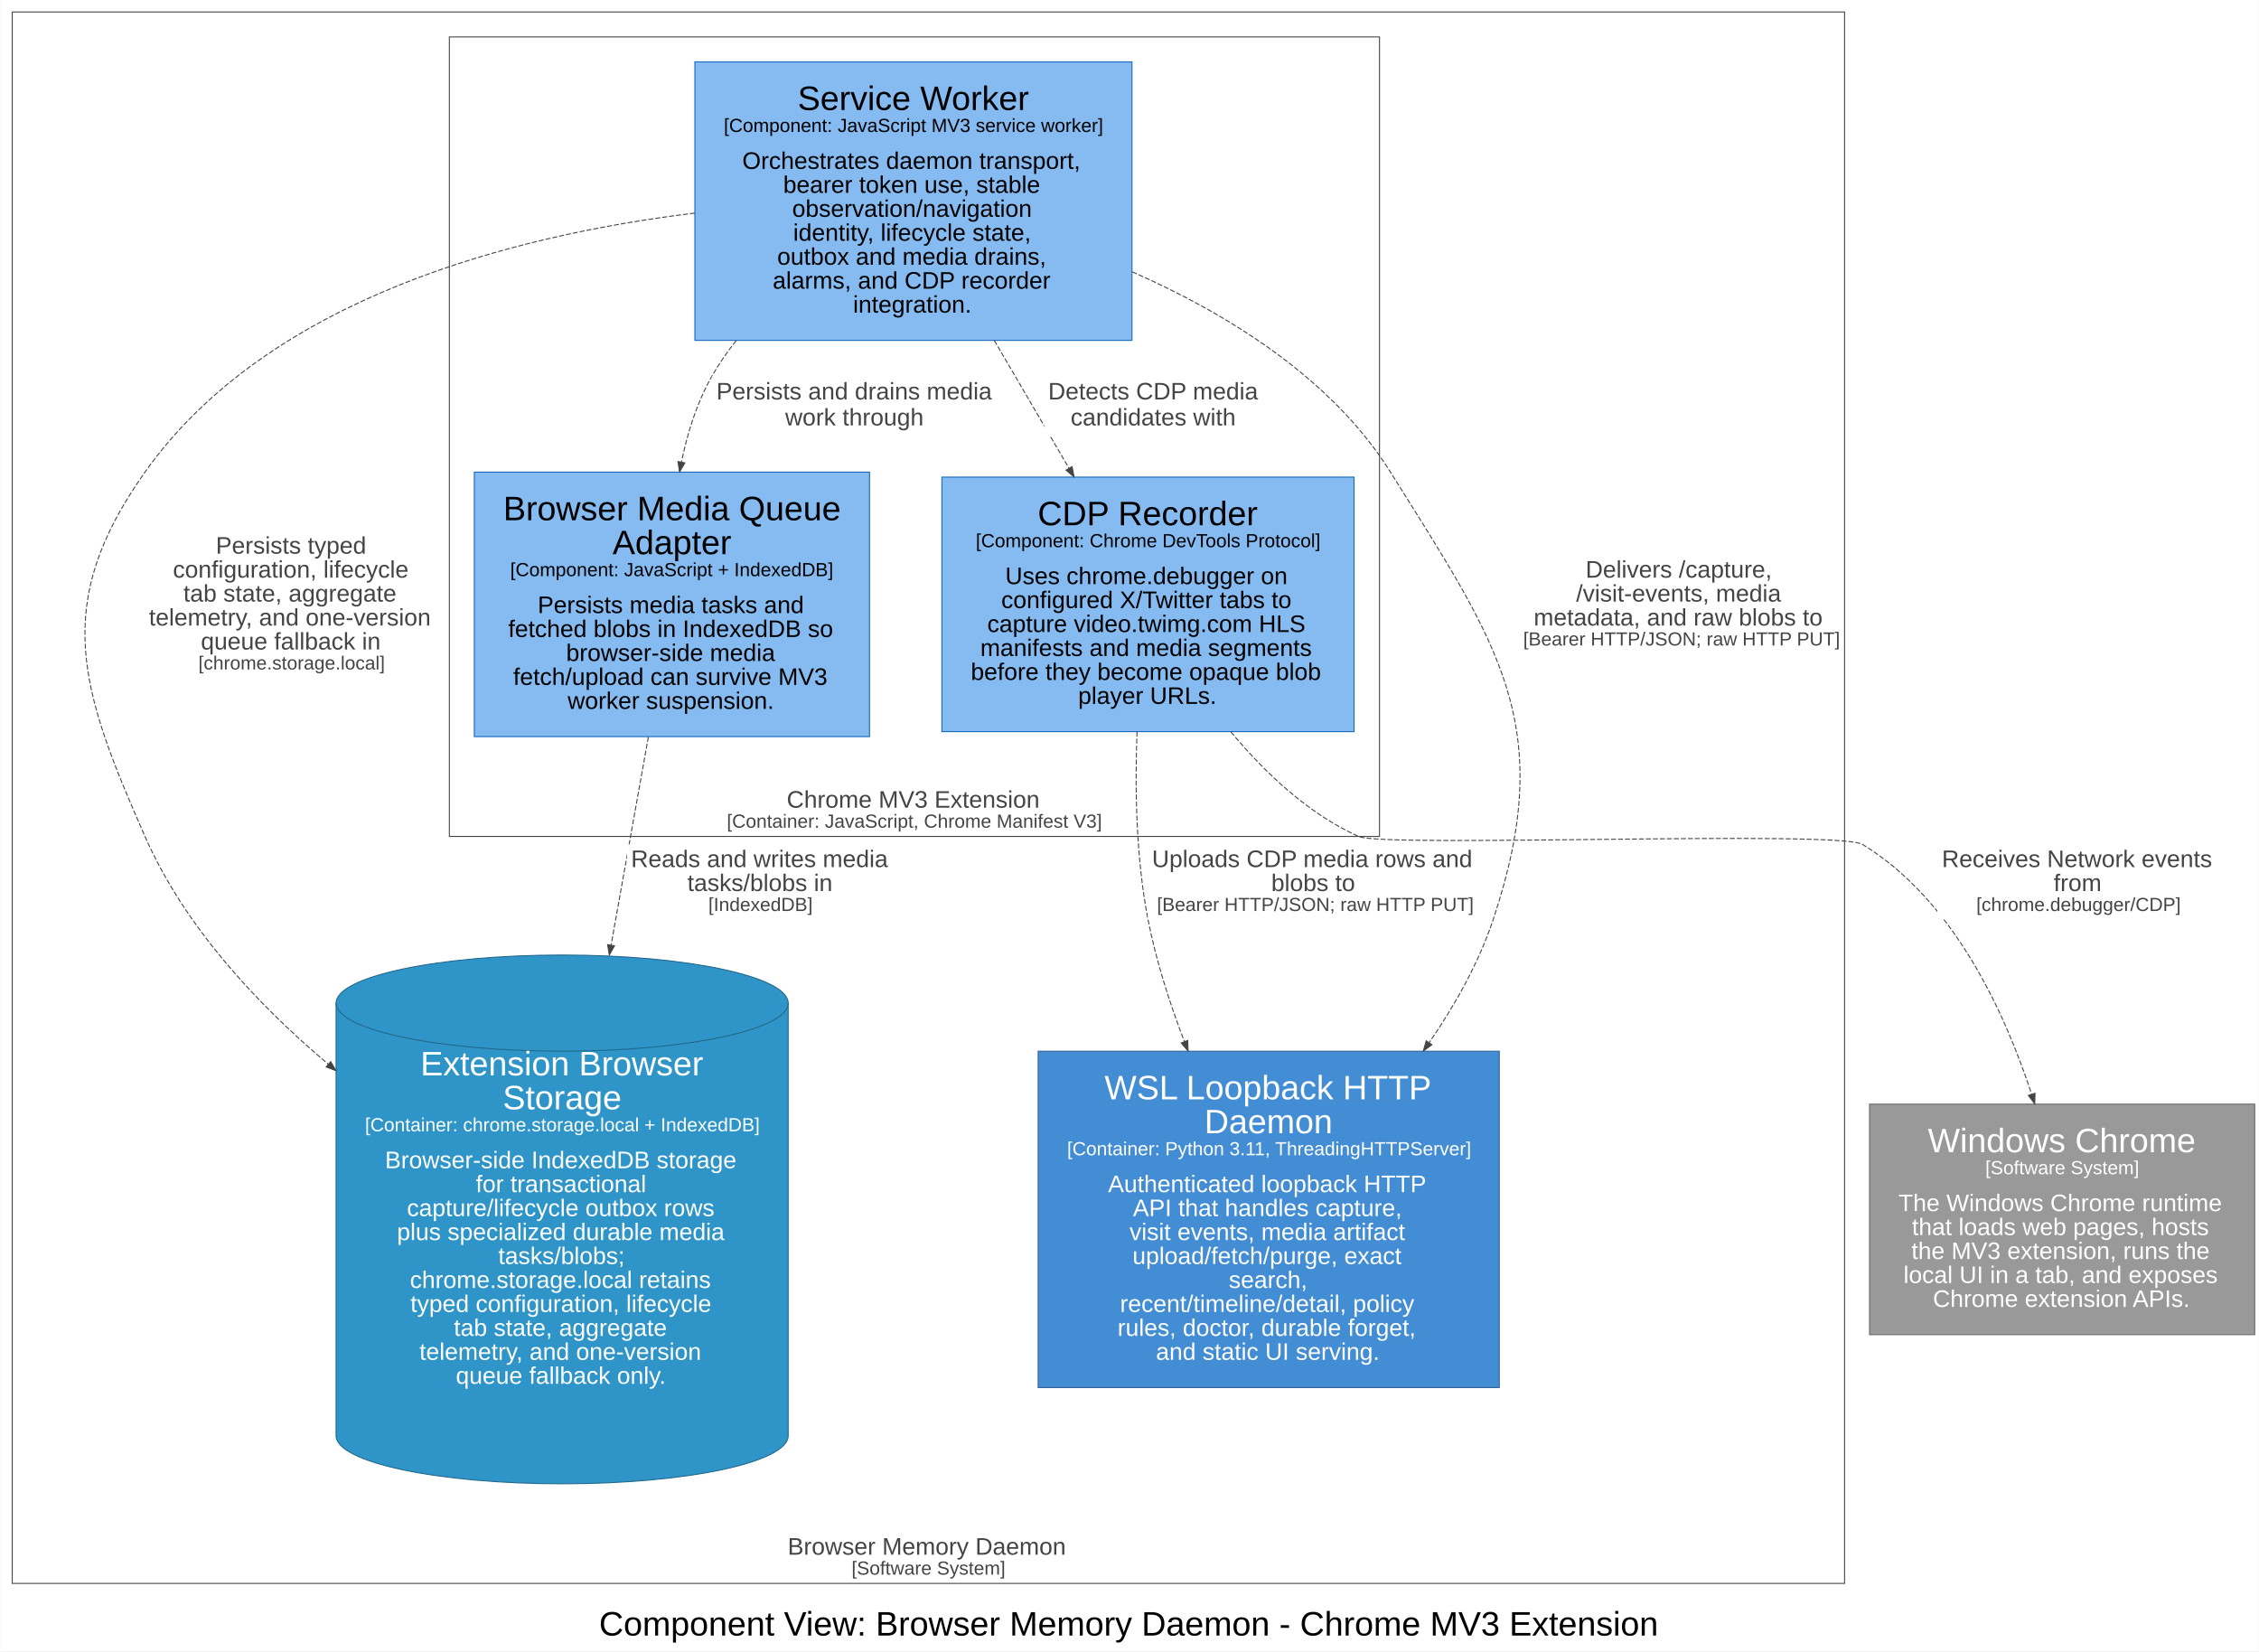
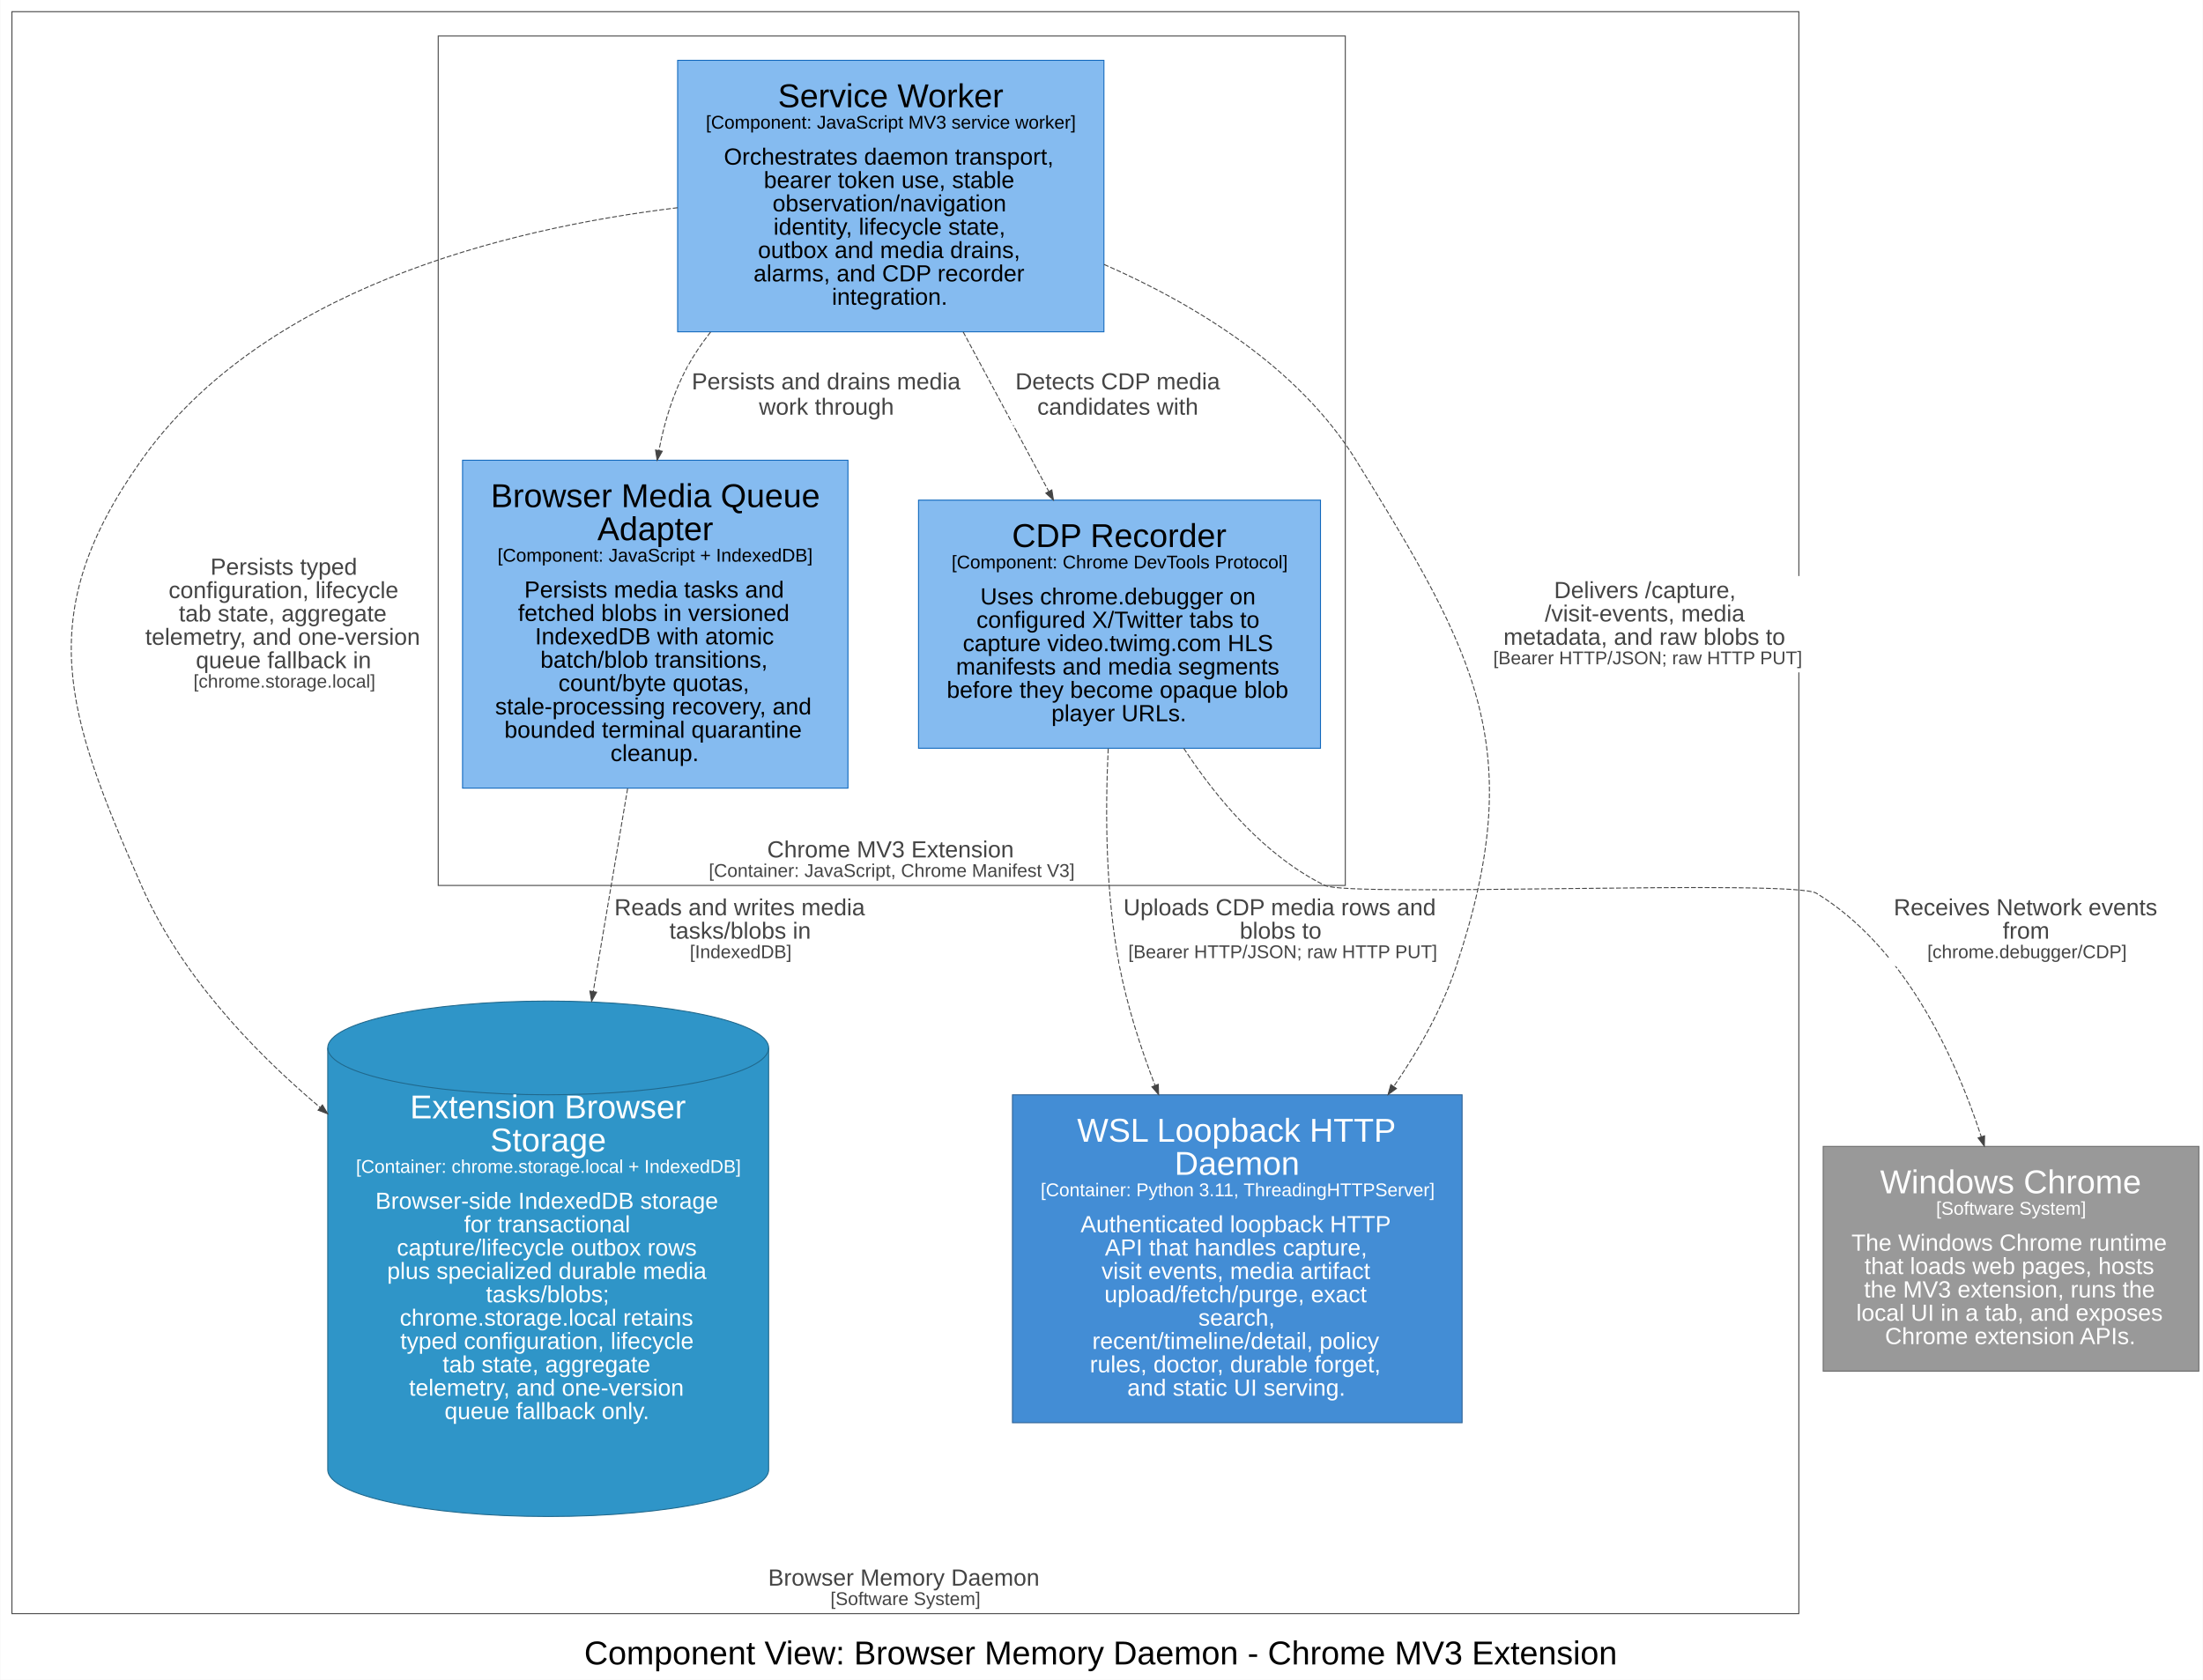
- <svg xmlns="http://www.w3.org/2000/svg" width="2263pt" height="1654pt" viewBox="0.00 0.00 2263.00 1654.38">
-   <g id="graph0" class="graph" transform="scale(1 1) rotate(0) translate(4 1650.38)">
-     <polygon fill="white" stroke="transparent" points="-4,4 -4,-1650.38 2259,-1650.38 2259,4 -4,4" />
+ <svg xmlns="http://www.w3.org/2000/svg" width="2263pt" height="1726pt" viewBox="0.00 0.00 2263.00 1726.38">
+   <g id="graph0" class="graph" transform="scale(1 1) rotate(0) translate(4 1722.38)">
+     <polygon fill="white" stroke="transparent" points="-4,4 -4,-1722.38 2259,-1722.38 2259,4 -4,4" />
    <text text-anchor="start" x="596" y="-11.8" font-family="Arial" font-size="34.00">Component View: Browser Memory Daemon - Chrome MV3 Extension</text>
    <g id="clust1" class="cluster">
-       <polygon fill="none" stroke="#444444" points="8,-64 8,-1638.38 1844,-1638.38 1844,-64 8,-64" />
+       <polygon fill="none" stroke="#444444" points="8,-64 8,-1710.38 1844,-1710.38 1844,-64 8,-64" />
      <text text-anchor="start" x="785" y="-92.8" font-family="Arial" font-size="24.00" fill="#444444">Browser Memory Daemon</text>
      <text text-anchor="start" x="849" y="-72.8" font-family="Arial" font-size="19.00" fill="#444444">[Software System]</text>
    </g>
    <g id="clust2" class="cluster">
-       <polygon fill="none" stroke="#444444" points="446,-812.38 446,-1613.38 1378,-1613.38 1378,-812.38 446,-812.38" />
+       <polygon fill="none" stroke="#444444" points="446,-812.38 446,-1685.38 1378,-1685.38 1378,-812.38 446,-812.38" />
      <text text-anchor="start" x="784" y="-841.17" font-family="Arial" font-size="24.00" fill="#444444">Chrome MV3 Extension</text>
      <text text-anchor="start" x="724" y="-821.17" font-family="Arial" font-size="19.00" fill="#444444">[Container: JavaScript, Chrome Manifest V3]</text>
    </g>
    <g id="2" class="node">
      <polygon fill="#999999" stroke="#6b6b6b" points="2255,-544.19 1869,-544.19 1869,-313.19 2255,-313.19 2255,-544.19" />
      <text text-anchor="start" x="1927.5" y="-495.99" font-family="Arial" font-size="34.00" fill="#ffffff">Windows Chrome</text>
      <text text-anchor="start" x="1985" y="-473.99" font-family="Arial" font-size="19.00" fill="#ffffff">[Software System]</text>
      <text text-anchor="start" x="1898" y="-436.99" font-family="Arial" font-size="24.00" fill="#ffffff">The Windows Chrome runtime</text>
      <text text-anchor="start" x="1911.5" y="-412.99" font-family="Arial" font-size="24.00" fill="#ffffff">that loads web pages, hosts</text>
      <text text-anchor="start" x="1911" y="-388.99" font-family="Arial" font-size="24.00" fill="#ffffff">the MV3 extension, runs the</text>
      <text text-anchor="start" x="1903" y="-364.99" font-family="Arial" font-size="24.00" fill="#ffffff">local UI in a tab, and exposes</text>
      <text text-anchor="start" x="1932.5" y="-340.99" font-family="Arial" font-size="24.00" fill="#ffffff">Chrome extension APIs.</text>
    </g>
    <g id="11" class="node">
-       <polygon fill="#85bbf0" stroke="#1168bd" points="867,-1177.38 471,-1177.38 471,-912.38 867,-912.38 867,-1177.38" />
-       <text text-anchor="start" x="500" y="-1129.17" font-family="Arial" font-size="34.00" fill="#000000">Browser Media Queue</text>
-       <text text-anchor="start" x="609.5" y="-1095.17" font-family="Arial" font-size="34.00" fill="#000000">Adapter</text>
-       <text text-anchor="start" x="507" y="-1073.17" font-family="Arial" font-size="19.00" fill="#000000">[Component: JavaScript + IndexedDB]</text>
-       <text text-anchor="start" x="534.5" y="-1036.17" font-family="Arial" font-size="24.00" fill="#000000">Persists media tasks and</text>
-       <text text-anchor="start" x="505" y="-1012.17" font-family="Arial" font-size="24.00" fill="#000000">fetched blobs in IndexedDB so</text>
-       <text text-anchor="start" x="563" y="-988.17" font-family="Arial" font-size="24.00" fill="#000000">browser-side media</text>
-       <text text-anchor="start" x="510" y="-964.17" font-family="Arial" font-size="24.00" fill="#000000">fetch/upload can survive MV3</text>
-       <text text-anchor="start" x="564.5" y="-940.17" font-family="Arial" font-size="24.00" fill="#000000">worker suspension.</text>
+       <polygon fill="#85bbf0" stroke="#1168bd" points="867,-1249.38 471,-1249.38 471,-912.38 867,-912.38 867,-1249.38" />
+       <text text-anchor="start" x="500" y="-1201.17" font-family="Arial" font-size="34.00" fill="#000000">Browser Media Queue</text>
+       <text text-anchor="start" x="609.5" y="-1167.17" font-family="Arial" font-size="34.00" fill="#000000">Adapter</text>
+       <text text-anchor="start" x="507" y="-1145.17" font-family="Arial" font-size="19.00" fill="#000000">[Component: JavaScript + IndexedDB]</text>
+       <text text-anchor="start" x="534.5" y="-1108.17" font-family="Arial" font-size="24.00" fill="#000000">Persists media tasks and</text>
+       <text text-anchor="start" x="528" y="-1084.17" font-family="Arial" font-size="24.00" fill="#000000">fetched blobs in versioned</text>
+       <text text-anchor="start" x="545.5" y="-1060.17" font-family="Arial" font-size="24.00" fill="#000000">IndexedDB with atomic</text>
+       <text text-anchor="start" x="551" y="-1036.17" font-family="Arial" font-size="24.00" fill="#000000">batch/blob transitions,</text>
+       <text text-anchor="start" x="569.5" y="-1012.17" font-family="Arial" font-size="24.00" fill="#000000">count/byte quotas,</text>
+       <text text-anchor="start" x="504.5" y="-988.17" font-family="Arial" font-size="24.00" fill="#000000">stale-processing recovery, and</text>
+       <text text-anchor="start" x="514" y="-964.17" font-family="Arial" font-size="24.00" fill="#000000">bounded terminal quarantine</text>
+       <text text-anchor="start" x="623" y="-940.17" font-family="Arial" font-size="24.00" fill="#000000">cleanup.</text>
    </g>
    <g id="14" class="node">
      <path fill="#2f95c8" stroke="#20688c" d="M785.5,-645.4C785.5,-671.98 683.98,-693.56 559,-693.56 434.02,-693.56 332.5,-671.98 332.5,-645.4 332.5,-645.4 332.5,-211.97 332.5,-211.97 332.5,-185.4 434.02,-163.81 559,-163.81 683.98,-163.81 785.5,-185.4 785.5,-211.97 785.5,-211.97 785.5,-645.4 785.5,-645.4" />
      <path fill="none" stroke="#20688c" d="M785.5,-645.4C785.5,-618.83 683.98,-597.24 559,-597.24 434.02,-597.24 332.5,-618.83 332.5,-645.4" />
      <text text-anchor="start" x="417" y="-572.99" font-family="Arial" font-size="34.00" fill="#ffffff">Extension Browser</text>
      <text text-anchor="start" x="499.5" y="-538.99" font-family="Arial" font-size="34.00" fill="#ffffff">Storage</text>
      <text text-anchor="start" x="361.5" y="-516.99" font-family="Arial" font-size="19.00" fill="#ffffff">[Container: chrome.storage.local + IndexedDB]</text>
      <text text-anchor="start" x="381.5" y="-479.99" font-family="Arial" font-size="24.00" fill="#ffffff">Browser-side IndexedDB storage</text>
      <text text-anchor="start" x="472.5" y="-455.99" font-family="Arial" font-size="24.00" fill="#ffffff">for transactional</text>
      <text text-anchor="start" x="403.5" y="-431.99" font-family="Arial" font-size="24.00" fill="#ffffff">capture/lifecycle outbox rows</text>
      <text text-anchor="start" x="393.5" y="-407.99" font-family="Arial" font-size="24.00" fill="#ffffff">plus specialized durable media</text>
      <text text-anchor="start" x="495" y="-383.99" font-family="Arial" font-size="24.00" fill="#ffffff">tasks/blobs;</text>
      <text text-anchor="start" x="406.5" y="-359.99" font-family="Arial" font-size="24.00" fill="#ffffff">chrome.storage.local retains</text>
      <text text-anchor="start" x="407" y="-335.99" font-family="Arial" font-size="24.00" fill="#ffffff">typed configuration, lifecycle</text>
      <text text-anchor="start" x="450.5" y="-311.99" font-family="Arial" font-size="24.00" fill="#ffffff">tab state, aggregate</text>
      <text text-anchor="start" x="416" y="-287.99" font-family="Arial" font-size="24.00" fill="#ffffff">telemetry, and one-version</text>
      <text text-anchor="start" x="452.5" y="-263.99" font-family="Arial" font-size="24.00" fill="#ffffff">queue fallback only.</text>
    </g>
    <g id="82" class="edge">
-       <path fill="none" stroke="#444444" stroke-dasharray="5,2" d="M645.4,-912.12C634.47,-851.1 621.06,-776.2 608.09,-703.77" />
-       <polygon fill="#444444" stroke="#444444" points="611.47,-702.79 606.26,-693.57 604.58,-704.03 611.47,-702.79" />
-       <polygon fill="white" stroke="transparent" points="624,-729.38 624,-804.38 892,-804.38 892,-729.38 624,-729.38" />
-       <text text-anchor="start" x="628" y="-781.67" font-family="Arial" font-size="24.00" fill="#444444">Reads and writes media</text>
-       <text text-anchor="start" x="684.5" y="-757.67" font-family="Arial" font-size="24.00" fill="#444444">tasks/blobs in</text>
-       <text text-anchor="start" x="705.5" y="-737.67" font-family="Arial" font-size="19.00" fill="#444444">[IndexedDB]</text>
+       <path fill="none" stroke="#444444" stroke-dasharray="5,2" d="M640.6,-912.01C629.84,-848.41 617.29,-774.22 605.3,-703.38" />
+       <polygon fill="#444444" stroke="#444444" points="608.74,-702.68 603.62,-693.4 601.83,-703.85 608.74,-702.68" />
+       <polygon fill="white" stroke="transparent" points="623,-729.38 623,-804.38 891,-804.38 891,-729.38 623,-729.38" />
+       <text text-anchor="start" x="627" y="-781.67" font-family="Arial" font-size="24.00" fill="#444444">Reads and writes media</text>
+       <text text-anchor="start" x="683.5" y="-757.67" font-family="Arial" font-size="24.00" fill="#444444">tasks/blobs in</text>
+       <text text-anchor="start" x="704.5" y="-737.67" font-family="Arial" font-size="19.00" fill="#444444">[IndexedDB]</text>
    </g>
    <g id="12" class="node">
-       <polygon fill="#85bbf0" stroke="#1168bd" points="1352.5,-1172.38 939.5,-1172.38 939.5,-917.38 1352.5,-917.38 1352.5,-1172.38" />
-       <text text-anchor="start" x="1035.5" y="-1124.17" font-family="Arial" font-size="34.00" fill="#000000">CDP Recorder</text>
-       <text text-anchor="start" x="973.5" y="-1102.17" font-family="Arial" font-size="19.00" fill="#000000">[Component: Chrome DevTools Protocol]</text>
-       <text text-anchor="start" x="1003" y="-1065.17" font-family="Arial" font-size="24.00" fill="#000000">Uses chrome.debugger on</text>
-       <text text-anchor="start" x="999" y="-1041.17" font-family="Arial" font-size="24.00" fill="#000000">configured X/Twitter tabs to</text>
-       <text text-anchor="start" x="985" y="-1017.17" font-family="Arial" font-size="24.00" fill="#000000">capture video.twimg.com HLS</text>
-       <text text-anchor="start" x="978" y="-993.17" font-family="Arial" font-size="24.00" fill="#000000">manifests and media segments</text>
-       <text text-anchor="start" x="968.5" y="-969.17" font-family="Arial" font-size="24.00" fill="#000000">before they become opaque blob</text>
-       <text text-anchor="start" x="1076" y="-945.17" font-family="Arial" font-size="24.00" fill="#000000">player URLs.</text>
+       <polygon fill="#85bbf0" stroke="#1168bd" points="1352.5,-1208.38 939.5,-1208.38 939.5,-953.38 1352.5,-953.38 1352.5,-1208.38" />
+       <text text-anchor="start" x="1035.5" y="-1160.17" font-family="Arial" font-size="34.00" fill="#000000">CDP Recorder</text>
+       <text text-anchor="start" x="973.5" y="-1138.17" font-family="Arial" font-size="19.00" fill="#000000">[Component: Chrome DevTools Protocol]</text>
+       <text text-anchor="start" x="1003" y="-1101.17" font-family="Arial" font-size="24.00" fill="#000000">Uses chrome.debugger on</text>
+       <text text-anchor="start" x="999" y="-1077.17" font-family="Arial" font-size="24.00" fill="#000000">configured X/Twitter tabs to</text>
+       <text text-anchor="start" x="985" y="-1053.17" font-family="Arial" font-size="24.00" fill="#000000">capture video.twimg.com HLS</text>
+       <text text-anchor="start" x="978" y="-1029.17" font-family="Arial" font-size="24.00" fill="#000000">manifests and media segments</text>
+       <text text-anchor="start" x="968.5" y="-1005.17" font-family="Arial" font-size="24.00" fill="#000000">before they become opaque blob</text>
+       <text text-anchor="start" x="1076" y="-981.17" font-family="Arial" font-size="24.00" fill="#000000">player URLs.</text>
    </g>
    <g id="85" class="edge">
-       <path fill="none" stroke="#444444" stroke-dasharray="5,2" d="M1229.07,-917.19C1263.32,-875.96 1306.81,-835.02 1357,-812.38 1382.58,-800.84 1838.05,-819 1862,-804.38 1951.32,-749.84 2003.07,-640.6 2031.46,-554.09" />
+       <path fill="none" stroke="#444444" stroke-dasharray="5,2" d="M1212.03,-953.27C1247.26,-899.58 1296.03,-842.54 1357,-812.38 1382.15,-799.93 1838.05,-819 1862,-804.38 1951.32,-749.84 2003.07,-640.6 2031.46,-554.09" />
      <polygon fill="#444444" stroke="#444444" points="2034.83,-555.05 2034.56,-544.46 2028.17,-552.91 2034.83,-555.05" />
      <polygon fill="white" stroke="transparent" points="1937,-729.38 1937,-804.38 2218,-804.38 2218,-729.38 1937,-729.38" />
      <text text-anchor="start" x="1941.5" y="-781.67" font-family="Arial" font-size="24.00" fill="#444444">Receives Network events</text>
      <text text-anchor="start" x="2053.5" y="-757.67" font-family="Arial" font-size="24.00" fill="#444444">from</text>
      <text text-anchor="start" x="1976" y="-737.67" font-family="Arial" font-size="19.00" fill="#444444">[chrome.debugger/CDP]</text>
    </g>
    <g id="15" class="node">
      <polygon fill="#438dd5" stroke="#2e6295" points="1498,-597.19 1036,-597.19 1036,-260.19 1498,-260.19 1498,-597.19" />
      <text text-anchor="start" x="1102.5" y="-548.99" font-family="Arial" font-size="34.00" fill="#ffffff">WSL Loopback HTTP</text>
      <text text-anchor="start" x="1202.5" y="-514.99" font-family="Arial" font-size="34.00" fill="#ffffff">Daemon</text>
      <text text-anchor="start" x="1065" y="-492.99" font-family="Arial" font-size="19.00" fill="#ffffff">[Container: Python 3.11, ThreadingHTTPServer]</text>
      <text text-anchor="start" x="1106" y="-455.99" font-family="Arial" font-size="24.00" fill="#ffffff">Authenticated loopback HTTP</text>
      <text text-anchor="start" x="1131" y="-431.99" font-family="Arial" font-size="24.00" fill="#ffffff">API that handles capture,</text>
      <text text-anchor="start" x="1127.5" y="-407.99" font-family="Arial" font-size="24.00" fill="#ffffff">visit events, media artifact</text>
      <text text-anchor="start" x="1130.5" y="-383.99" font-family="Arial" font-size="24.00" fill="#ffffff">upload/fetch/purge, exact</text>
      <text text-anchor="start" x="1227" y="-359.99" font-family="Arial" font-size="24.00" fill="#ffffff">search,</text>
      <text text-anchor="start" x="1118" y="-335.99" font-family="Arial" font-size="24.00" fill="#ffffff">recent/timeline/detail, policy</text>
      <text text-anchor="start" x="1115.5" y="-311.99" font-family="Arial" font-size="24.00" fill="#ffffff">rules, doctor, durable forget,</text>
      <text text-anchor="start" x="1154" y="-287.99" font-family="Arial" font-size="24.00" fill="#ffffff">and static UI serving.</text>
    </g>
    <g id="86" class="edge">
-       <path fill="none" stroke="#444444" stroke-dasharray="5,2" d="M1135.04,-917.33C1132.83,-859.53 1134.13,-790.48 1146,-729.38 1153.92,-688.58 1167.39,-646.31 1182.53,-606.83" />
+       <path fill="none" stroke="#444444" stroke-dasharray="5,2" d="M1134.4,-953.03C1131.17,-885.95 1131.79,-802.55 1146,-729.38 1153.92,-688.58 1167.39,-646.31 1182.53,-606.83" />
      <polygon fill="#444444" stroke="#444444" points="1185.84,-607.97 1186.2,-597.39 1179.31,-605.44 1185.84,-607.97" />
      <polygon fill="white" stroke="transparent" points="1146,-729.38 1146,-804.38 1478,-804.38 1478,-729.38 1146,-729.38" />
      <text text-anchor="start" x="1150" y="-781.67" font-family="Arial" font-size="24.00" fill="#444444">Uploads CDP media rows and</text>
      <text text-anchor="start" x="1269.5" y="-757.67" font-family="Arial" font-size="24.00" fill="#444444">blobs to</text>
      <text text-anchor="start" x="1155" y="-737.67" font-family="Arial" font-size="19.00" fill="#444444">[Bearer HTTP/JSON; raw HTTP PUT]</text>
    </g>
    <g id="9" class="node">
-       <polygon fill="#85bbf0" stroke="#1168bd" points="1130,-1588.38 692,-1588.38 692,-1309.38 1130,-1309.38 1130,-1588.38" />
-       <text text-anchor="start" x="795" y="-1540.17" font-family="Arial" font-size="34.00" fill="#000000">Service Worker</text>
-       <text text-anchor="start" x="721" y="-1518.17" font-family="Arial" font-size="19.00" fill="#000000">[Component: JavaScript MV3 service worker]</text>
-       <text text-anchor="start" x="739.5" y="-1481.17" font-family="Arial" font-size="24.00" fill="#000000">Orchestrates daemon transport,</text>
-       <text text-anchor="start" x="780.5" y="-1457.17" font-family="Arial" font-size="24.00" fill="#000000">bearer token use, stable</text>
-       <text text-anchor="start" x="789.5" y="-1433.17" font-family="Arial" font-size="24.00" fill="#000000">observation/navigation</text>
-       <text text-anchor="start" x="790.5" y="-1409.17" font-family="Arial" font-size="24.00" fill="#000000">identity, lifecycle state,</text>
-       <text text-anchor="start" x="774.5" y="-1385.17" font-family="Arial" font-size="24.00" fill="#000000">outbox and media drains,</text>
-       <text text-anchor="start" x="770" y="-1361.17" font-family="Arial" font-size="24.00" fill="#000000">alarms, and CDP recorder</text>
-       <text text-anchor="start" x="850.5" y="-1337.17" font-family="Arial" font-size="24.00" fill="#000000">integration.</text>
+       <polygon fill="#85bbf0" stroke="#1168bd" points="1130,-1660.38 692,-1660.38 692,-1381.38 1130,-1381.38 1130,-1660.38" />
+       <text text-anchor="start" x="795" y="-1612.17" font-family="Arial" font-size="34.00" fill="#000000">Service Worker</text>
+       <text text-anchor="start" x="721" y="-1590.17" font-family="Arial" font-size="19.00" fill="#000000">[Component: JavaScript MV3 service worker]</text>
+       <text text-anchor="start" x="739.5" y="-1553.17" font-family="Arial" font-size="24.00" fill="#000000">Orchestrates daemon transport,</text>
+       <text text-anchor="start" x="780.5" y="-1529.17" font-family="Arial" font-size="24.00" fill="#000000">bearer token use, stable</text>
+       <text text-anchor="start" x="789.5" y="-1505.17" font-family="Arial" font-size="24.00" fill="#000000">observation/navigation</text>
+       <text text-anchor="start" x="790.5" y="-1481.17" font-family="Arial" font-size="24.00" fill="#000000">identity, lifecycle state,</text>
+       <text text-anchor="start" x="774.5" y="-1457.17" font-family="Arial" font-size="24.00" fill="#000000">outbox and media drains,</text>
+       <text text-anchor="start" x="770" y="-1433.17" font-family="Arial" font-size="24.00" fill="#000000">alarms, and CDP recorder</text>
+       <text text-anchor="start" x="850.5" y="-1409.17" font-family="Arial" font-size="24.00" fill="#000000">integration.</text>
    </g>
    <g id="81" class="edge">
-       <path fill="none" stroke="#444444" stroke-dasharray="5,2" d="M733.38,-1309.11C724.29,-1297.7 716.03,-1285.77 709,-1273.38 694.24,-1247.37 684.69,-1217.21 678.56,-1187.52" />
-       <polygon fill="#444444" stroke="#444444" points="681.95,-1186.63 676.61,-1177.48 675.08,-1187.96 681.95,-1186.63" />
-       <polygon fill="white" stroke="transparent" points="709,-1213.38 709,-1273.38 996,-1273.38 996,-1213.38 709,-1213.38" />
-       <text text-anchor="start" x="713.5" y="-1250.17" font-family="Arial" font-size="24.00" fill="#444444">Persists and drains media</text>
-       <text text-anchor="start" x="782.5" y="-1224.17" font-family="Arial" font-size="24.00" fill="#444444">work through</text>
+       <path fill="none" stroke="#444444" stroke-dasharray="5,2" d="M725.83,-1381.1C716.87,-1369.75 708.8,-1357.82 702,-1345.38 687.71,-1319.2 678.53,-1289.43 672.79,-1259.55" />
+       <polygon fill="#444444" stroke="#444444" points="676.19,-1258.64 670.98,-1249.42 669.3,-1259.88 676.19,-1258.64" />
+       <polygon fill="white" stroke="transparent" points="702,-1285.38 702,-1345.38 989,-1345.38 989,-1285.38 702,-1285.38" />
+       <text text-anchor="start" x="706.5" y="-1322.17" font-family="Arial" font-size="24.00" fill="#444444">Persists and drains media</text>
+       <text text-anchor="start" x="775.5" y="-1296.17" font-family="Arial" font-size="24.00" fill="#444444">work through</text>
    </g>
    <g id="83" class="edge">
-       <path fill="none" stroke="#444444" stroke-dasharray="5,2" d="M992.04,-1309.25C1016.26,-1267.81 1042.78,-1222.45 1066.88,-1181.22" />
-       <polygon fill="#444444" stroke="#444444" points="1069.96,-1182.89 1071.98,-1172.49 1063.91,-1179.36 1069.96,-1182.89" />
-       <polygon fill="white" stroke="transparent" points="1042,-1213.38 1042,-1273.38 1262,-1273.38 1262,-1213.38 1042,-1213.38" />
-       <text text-anchor="start" x="1046" y="-1250.17" font-family="Arial" font-size="24.00" fill="#444444">Detects CDP media</text>
-       <text text-anchor="start" x="1068.5" y="-1224.17" font-family="Arial" font-size="24.00" fill="#444444">candidates with</text>
+       <path fill="none" stroke="#444444" stroke-dasharray="5,2" d="M985.36,-1381.29C1013.45,-1328.93 1045.36,-1269.45 1073.3,-1217.38" />
+       <polygon fill="#444444" stroke="#444444" points="1076.46,-1218.88 1078.11,-1208.42 1070.3,-1215.57 1076.46,-1218.88" />
+       <polygon fill="white" stroke="transparent" points="1035,-1285.38 1035,-1345.38 1255,-1345.38 1255,-1285.38 1035,-1285.38" />
+       <text text-anchor="start" x="1039" y="-1322.17" font-family="Arial" font-size="24.00" fill="#444444">Detects CDP media</text>
+       <text text-anchor="start" x="1061.5" y="-1296.17" font-family="Arial" font-size="24.00" fill="#444444">candidates with</text>
    </g>
    <g id="79" class="edge">
-       <path fill="none" stroke="#444444" stroke-dasharray="5,2" d="M691.98,-1436.9C511.18,-1414.89 264.9,-1352.23 141,-1177.38 47.21,-1045.02 75.63,-960.84 141,-812.38 180.26,-723.21 251.68,-645.77 324.51,-584.32" />
+       <path fill="none" stroke="#444444" stroke-dasharray="5,2" d="M691.98,-1508.9C511.18,-1486.89 264.9,-1424.23 141,-1249.38 28.71,-1090.91 62.74,-990.13 141,-812.38 180.26,-723.21 251.68,-645.77 324.51,-584.32" />
      <polygon fill="#444444" stroke="#444444" points="327.05,-586.77 332.48,-577.67 322.56,-581.4 327.05,-586.77" />
-       <polygon fill="white" stroke="transparent" points="141,-971.38 141,-1118.38 435,-1118.38 435,-971.38 141,-971.38" />
-       <text text-anchor="start" x="212" y="-1095.67" font-family="Arial" font-size="24.00" fill="#444444">Persists typed</text>
-       <text text-anchor="start" x="169" y="-1071.67" font-family="Arial" font-size="24.00" fill="#444444">configuration, lifecycle</text>
-       <text text-anchor="start" x="179.5" y="-1047.67" font-family="Arial" font-size="24.00" fill="#444444">tab state, aggregate</text>
-       <text text-anchor="start" x="145" y="-1023.67" font-family="Arial" font-size="24.00" fill="#444444">telemetry, and one-version</text>
-       <text text-anchor="start" x="197" y="-999.67" font-family="Arial" font-size="24.00" fill="#444444">queue fallback in</text>
-       <text text-anchor="start" x="194.5" y="-979.67" font-family="Arial" font-size="19.00" fill="#444444">[chrome.storage.local]</text>
+       <polygon fill="white" stroke="transparent" points="141,-1007.38 141,-1154.38 435,-1154.38 435,-1007.38 141,-1007.38" />
+       <text text-anchor="start" x="212" y="-1131.67" font-family="Arial" font-size="24.00" fill="#444444">Persists typed</text>
+       <text text-anchor="start" x="169" y="-1107.67" font-family="Arial" font-size="24.00" fill="#444444">configuration, lifecycle</text>
+       <text text-anchor="start" x="179.5" y="-1083.67" font-family="Arial" font-size="24.00" fill="#444444">tab state, aggregate</text>
+       <text text-anchor="start" x="145" y="-1059.67" font-family="Arial" font-size="24.00" fill="#444444">telemetry, and one-version</text>
+       <text text-anchor="start" x="197" y="-1035.67" font-family="Arial" font-size="24.00" fill="#444444">queue fallback in</text>
+       <text text-anchor="start" x="194.5" y="-1015.67" font-family="Arial" font-size="19.00" fill="#444444">[chrome.storage.local]</text>
    </g>
    <g id="80" class="edge">
-       <path fill="none" stroke="#444444" stroke-dasharray="5,2" d="M1130.25,-1378.06C1226.24,-1335.75 1330.21,-1271.35 1389,-1177.38 1497.36,-1004.18 1556.66,-923.18 1492,-729.38 1477.6,-686.2 1454.26,-644.24 1427.95,-606.06" />
+       <path fill="none" stroke="#444444" stroke-dasharray="5,2" d="M1130.11,-1450.63C1226.37,-1408.39 1330.61,-1343.88 1389,-1249.38 1512.84,-1048.95 1566.56,-952.87 1492,-729.38 1477.6,-686.2 1454.26,-644.24 1427.95,-606.06" />
      <polygon fill="#444444" stroke="#444444" points="1430.54,-603.65 1421.94,-597.46 1424.8,-607.66 1430.54,-603.65" />
-       <polygon fill="white" stroke="transparent" points="1518,-995.38 1518,-1094.38 1840,-1094.38 1840,-995.38 1518,-995.38" />
-       <text text-anchor="start" x="1584.5" y="-1071.67" font-family="Arial" font-size="24.00" fill="#444444">Delivers /capture,</text>
-       <text text-anchor="start" x="1575" y="-1047.67" font-family="Arial" font-size="24.00" fill="#444444">/visit-events, media</text>
-       <text text-anchor="start" x="1532.5" y="-1023.67" font-family="Arial" font-size="24.00" fill="#444444">metadata, and raw blobs to</text>
-       <text text-anchor="start" x="1522" y="-1003.67" font-family="Arial" font-size="19.00" fill="#444444">[Bearer HTTP/JSON; raw HTTP PUT]</text>
+       <polygon fill="white" stroke="transparent" points="1526,-1031.38 1526,-1130.38 1848,-1130.38 1848,-1031.38 1526,-1031.38" />
+       <text text-anchor="start" x="1592.5" y="-1107.67" font-family="Arial" font-size="24.00" fill="#444444">Delivers /capture,</text>
+       <text text-anchor="start" x="1583" y="-1083.67" font-family="Arial" font-size="24.00" fill="#444444">/visit-events, media</text>
+       <text text-anchor="start" x="1540.5" y="-1059.67" font-family="Arial" font-size="24.00" fill="#444444">metadata, and raw blobs to</text>
+       <text text-anchor="start" x="1530" y="-1039.67" font-family="Arial" font-size="19.00" fill="#444444">[Bearer HTTP/JSON; raw HTTP PUT]</text>
    </g>
  </g>
</svg>
